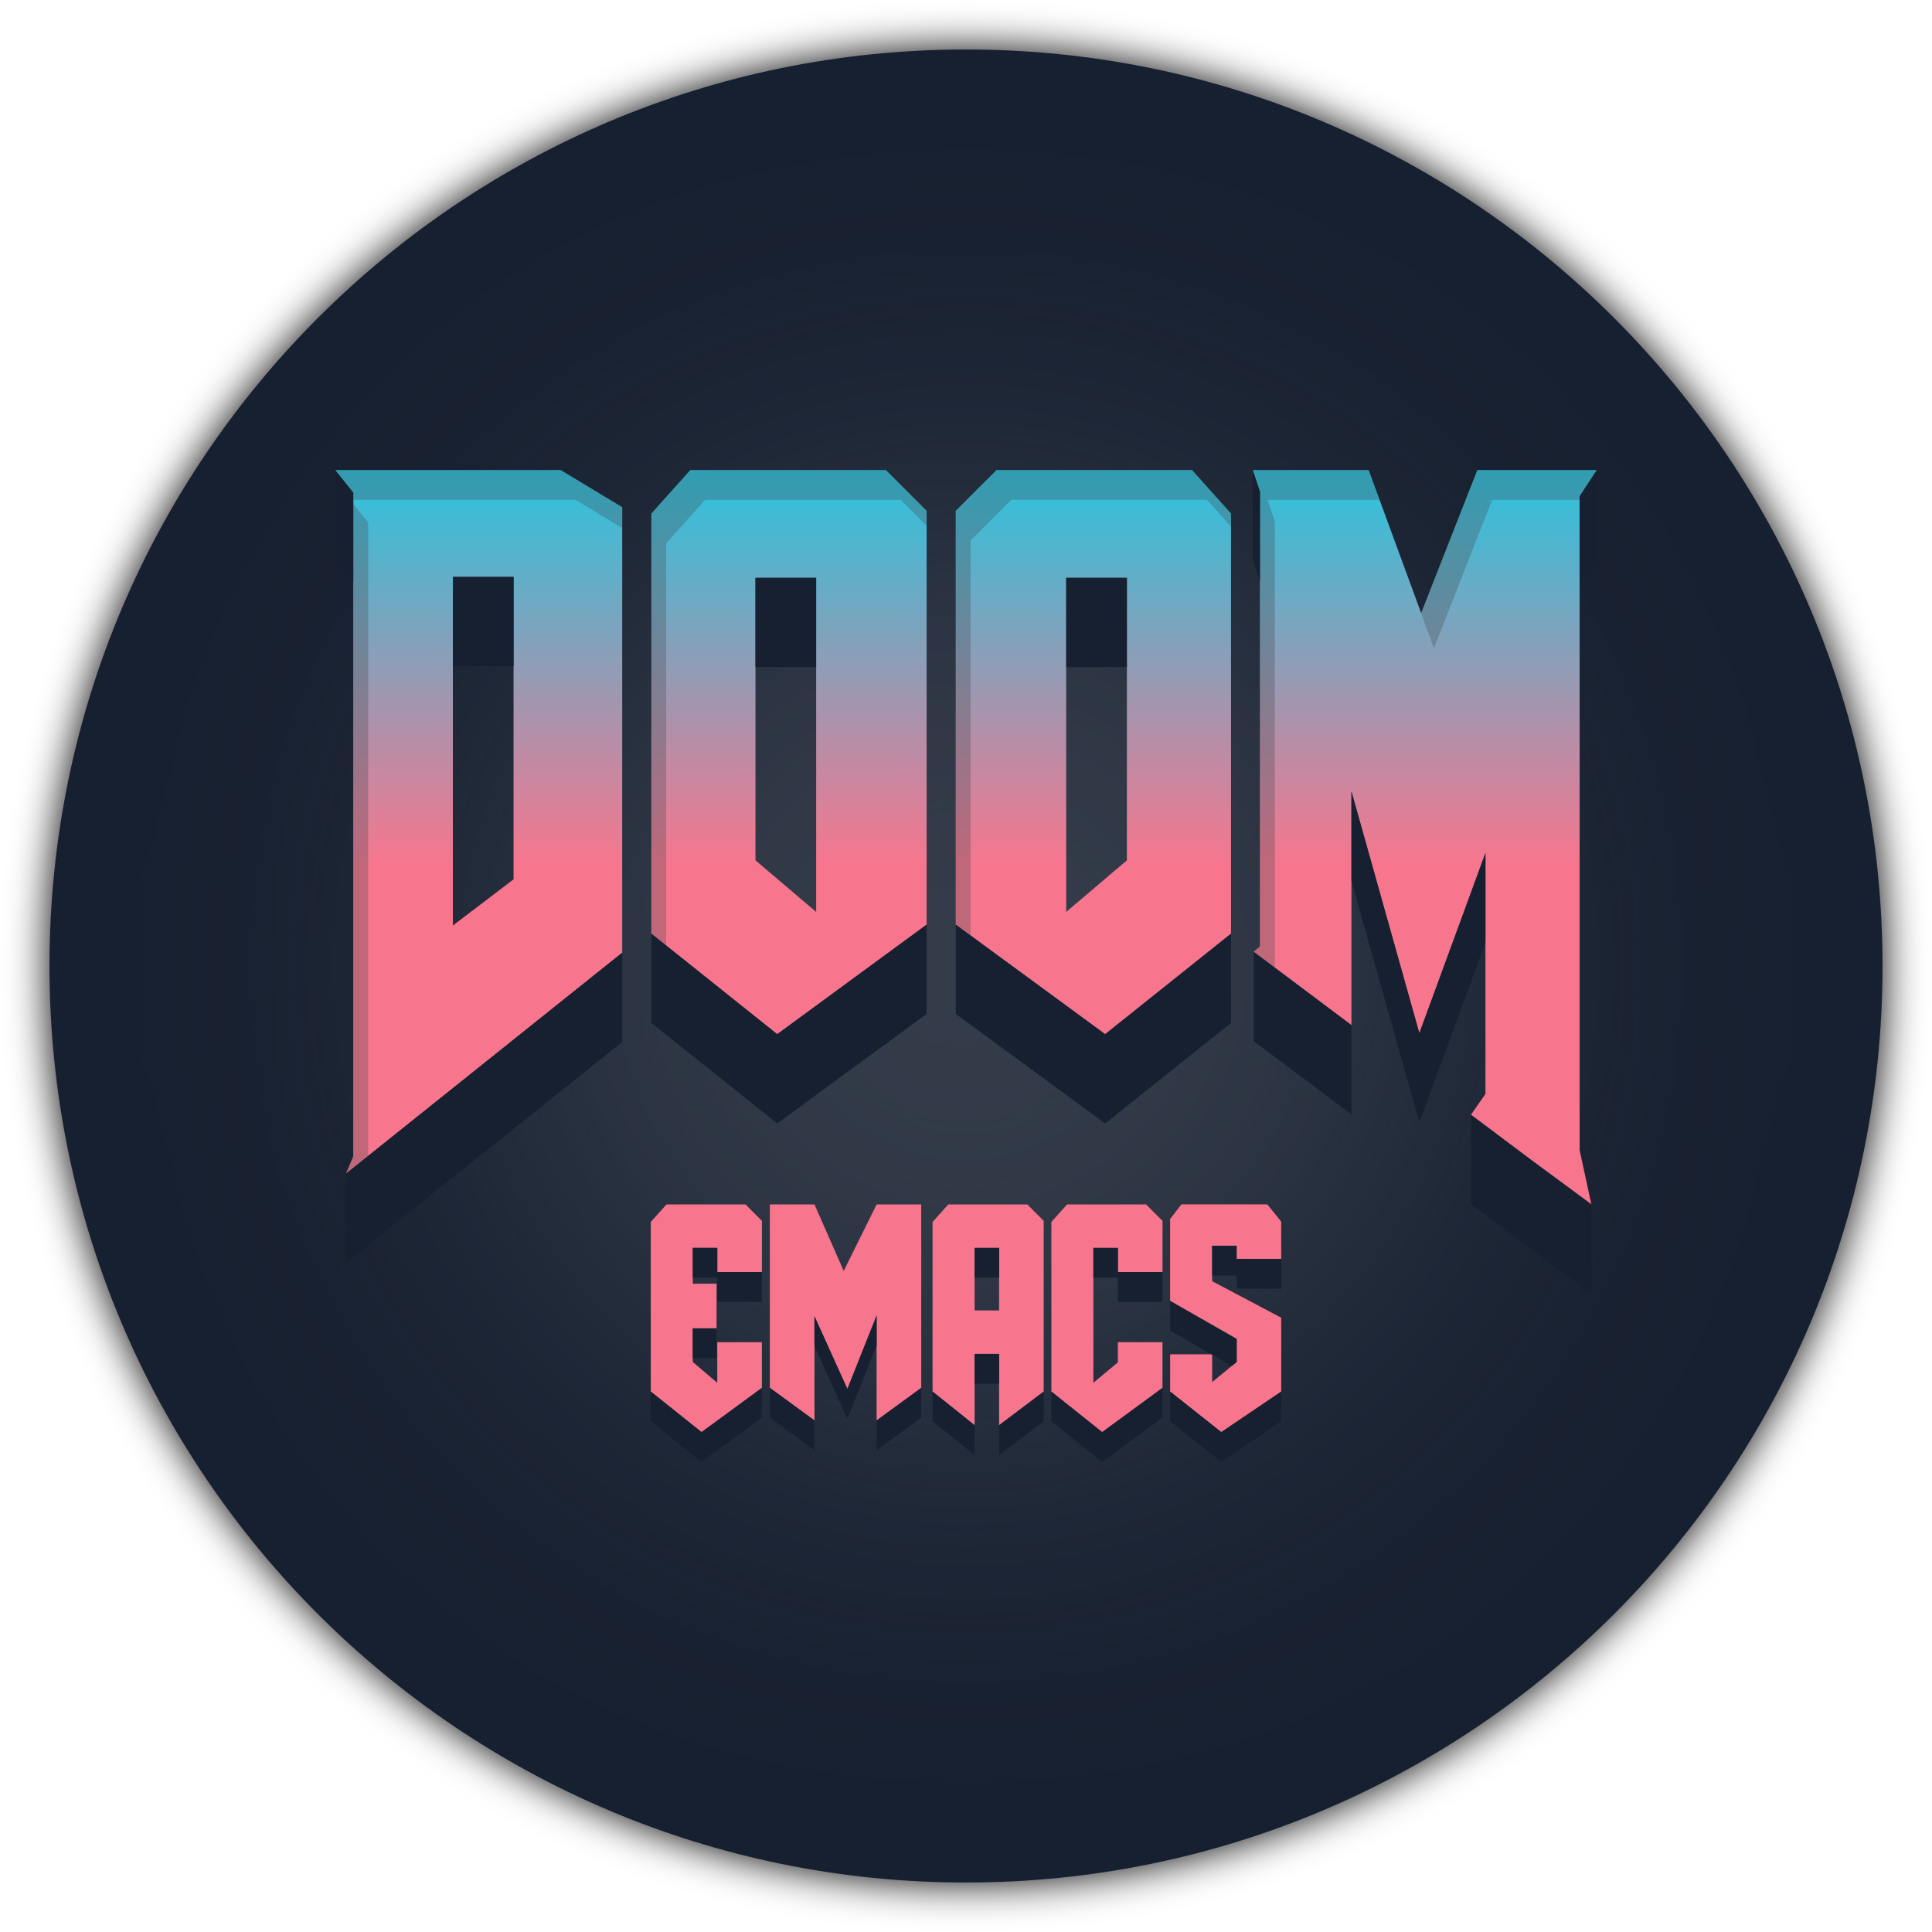
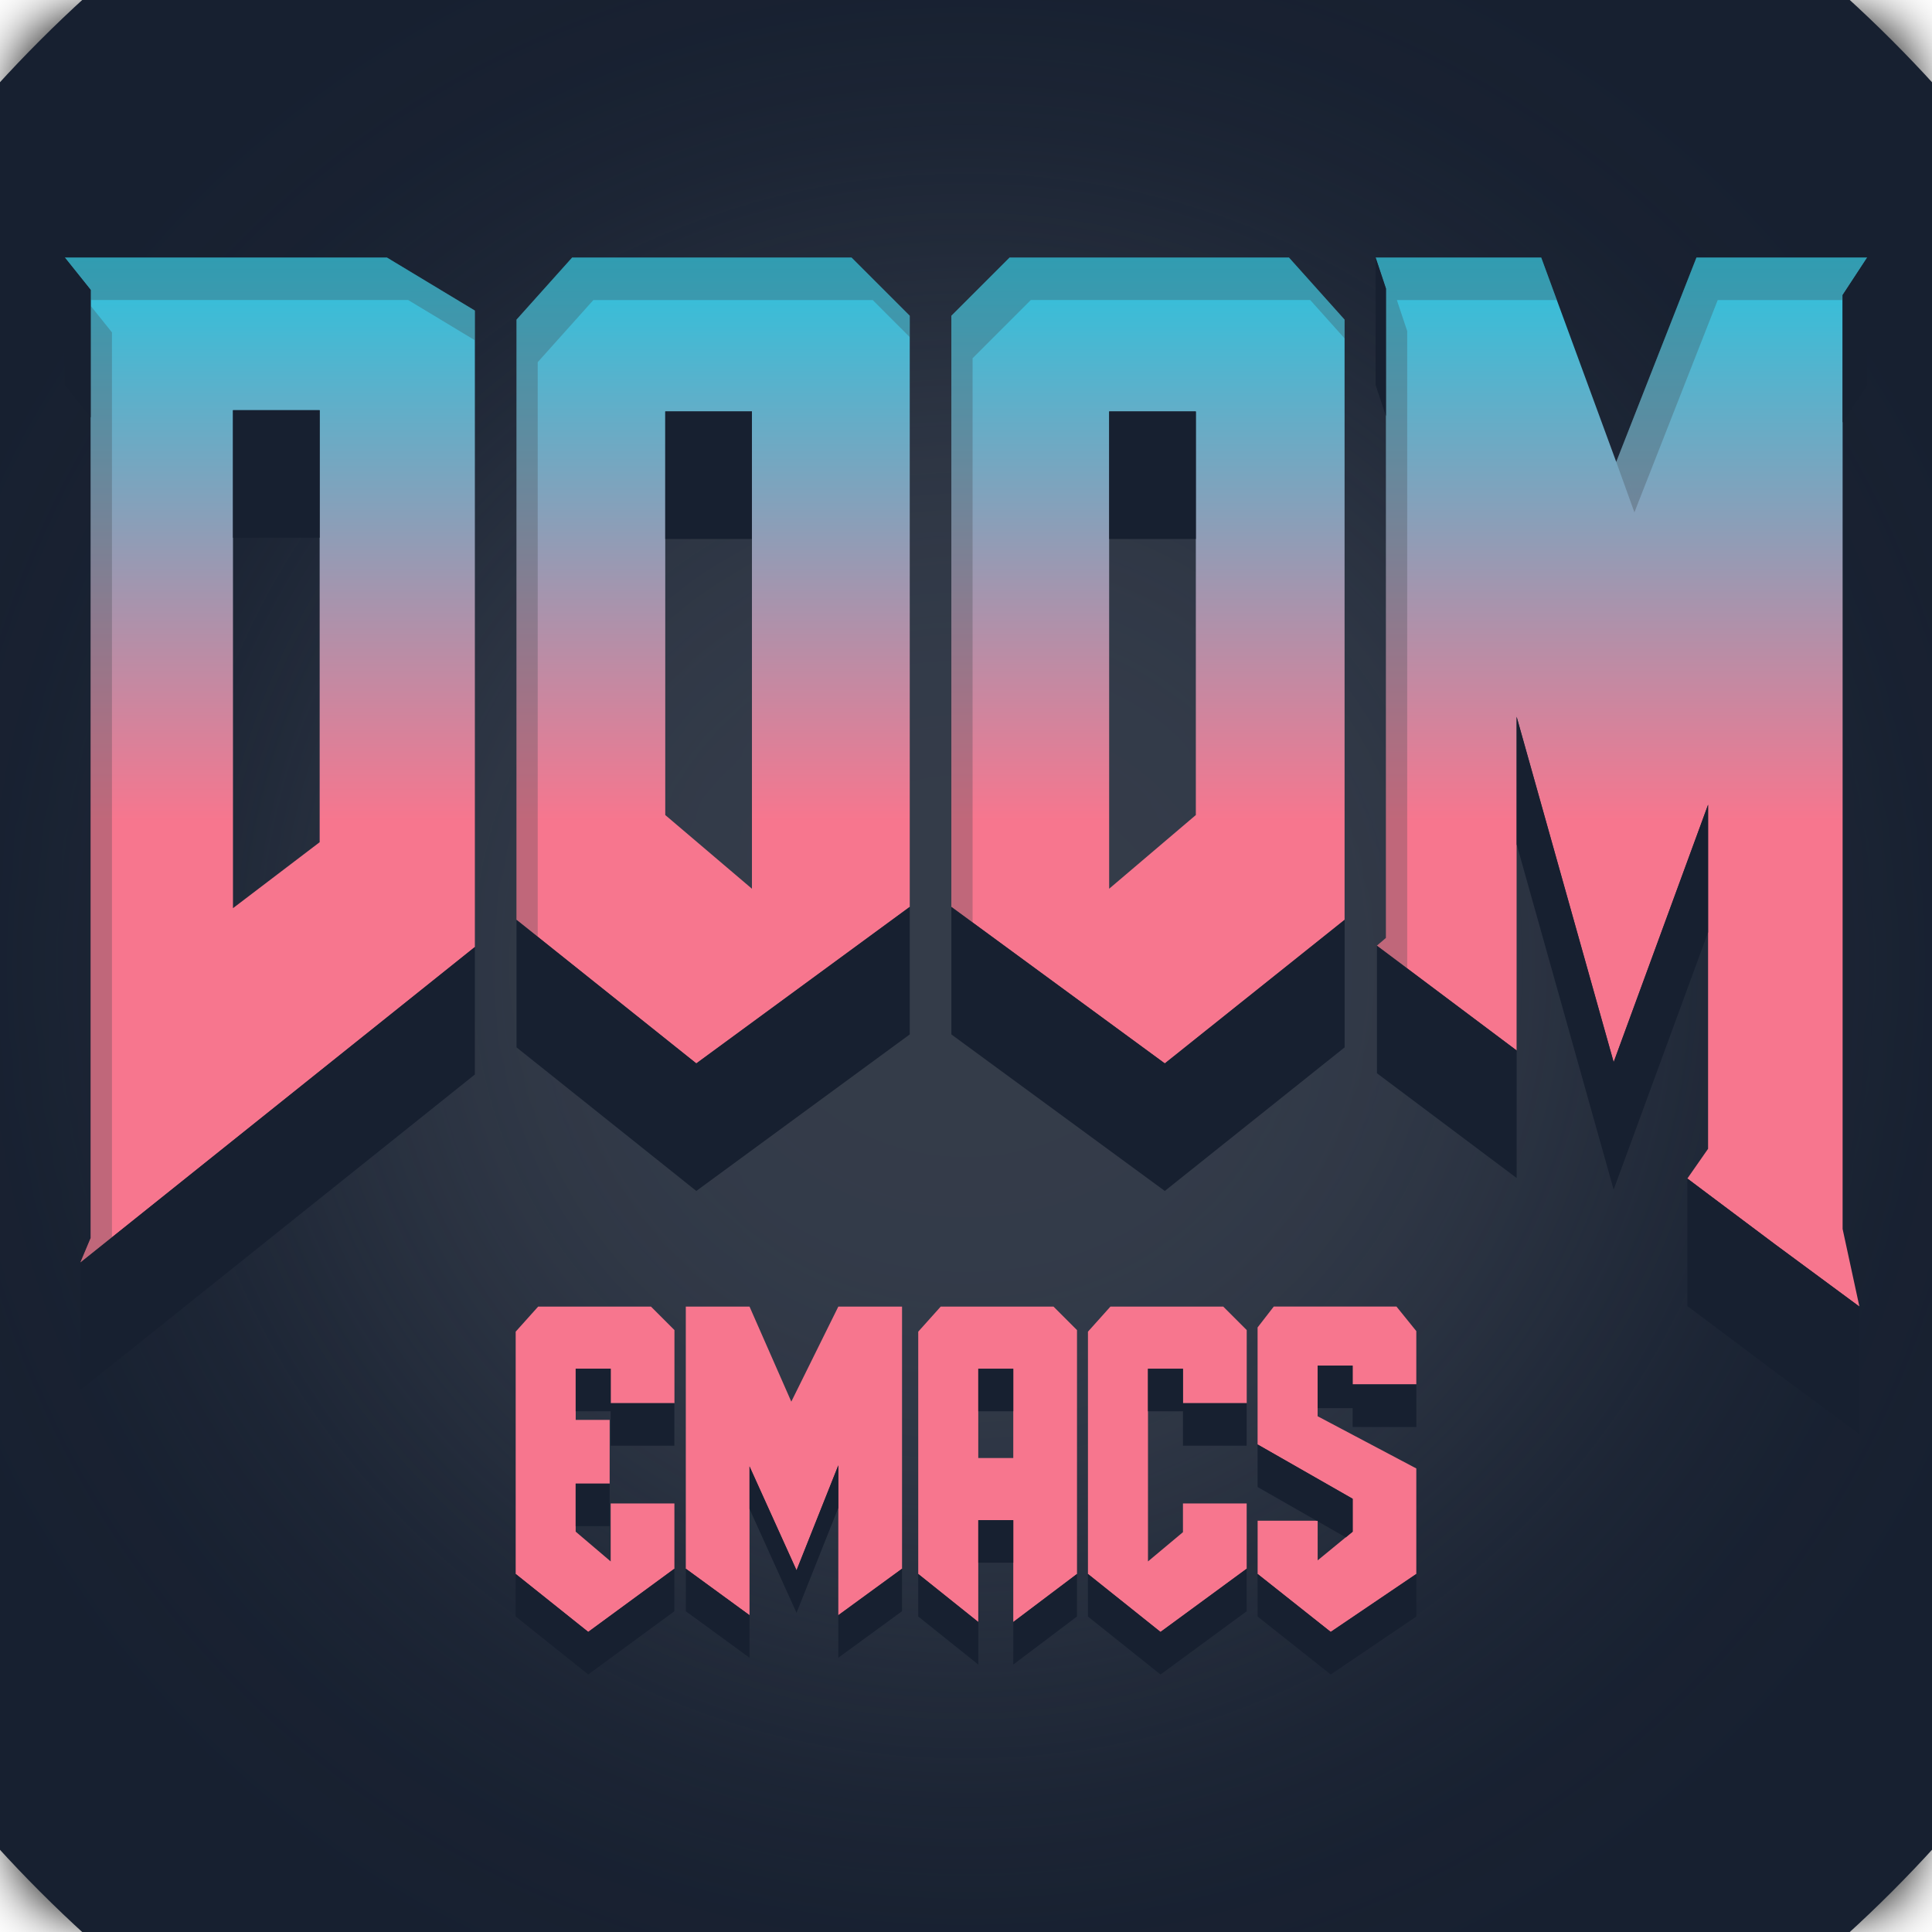
- <svg xmlns="http://www.w3.org/2000/svg" xmlns:xlink="http://www.w3.org/1999/xlink" id="svg5" version="1.1" viewBox="0 0 135.467 135.467" height="512" width="512">
+ <svg xmlns="http://www.w3.org/2000/svg" xmlns:xlink="http://www.w3.org/1999/xlink" id="svg5" version="1.1" viewBox="20.32 20.32 94.827 94.827" height="358.4" width="358.4" preserveAspectRatio="xMidYMid meet" style="background: transparent;">
  <defs id="defs2">
    <linearGradient id="linearGradient39570">
      <stop style="stop-color:#2ac3de;stop-opacity:1" offset="0" id="stop39566" />
      <stop style="stop-color:#f7768e;stop-opacity:1" offset="1" id="stop39568" />
    </linearGradient>
    <linearGradient id="linearGradient39564">
      <stop style="stop-color:#2ac3de;stop-opacity:1" offset="0" id="stop39560" />
      <stop style="stop-color:#f7768e;stop-opacity:1" offset="1" id="stop39562" />
    </linearGradient>
    <linearGradient id="linearGradient39558">
      <stop style="stop-color:#2ac3de;stop-opacity:1" offset="0" id="stop39554" />
      <stop style="stop-color:#f7768e;stop-opacity:1" offset="1" id="stop39556" />
    </linearGradient>
    <linearGradient id="linearGradient39552">
      <stop style="stop-color:#2ac3de;stop-opacity:1" offset="0" id="stop39548" />
      <stop style="stop-color:#f7768e;stop-opacity:1" offset="1" id="stop39550" />
    </linearGradient>
    <filter style="color-interpolation-filters:sRGB" id="filter44958" x="-0.449" y="-0.449" width="1.899" height="1.899">
      <feGaussianBlur stdDeviation="2.358" id="feGaussianBlur44960" />
    </filter>
    <linearGradient xlink:href="#linearGradient39552" id="linearGradient1549" gradientUnits="userSpaceOnUse" x1="-9.567" y1="-229.922" x2="-9.567" y2="-217.11" gradientTransform="matrix(0.9999639,0,0,0.9999639,320.1501,134.2197)" />
    <linearGradient xlink:href="#linearGradient39558" id="linearGradient1551" gradientUnits="userSpaceOnUse" x1="-9.567" y1="-229.922" x2="-9.567" y2="-217.11" gradientTransform="matrix(0.9999639,0,0,0.9999639,320.1501,134.2197)" />
    <linearGradient xlink:href="#linearGradient39564" id="linearGradient1553" gradientUnits="userSpaceOnUse" x1="-9.567" y1="-229.922" x2="-9.567" y2="-217.11" gradientTransform="matrix(0.9999639,0,0,0.9999639,320.1501,134.2197)" />
    <linearGradient xlink:href="#linearGradient39570" id="linearGradient1555" gradientUnits="userSpaceOnUse" x1="-9.567" y1="-229.922" x2="-9.567" y2="-217.11" gradientTransform="matrix(0.9999639,0,0,0.9999639,320.1501,134.2197)" />
    <filter style="color-interpolation-filters:sRGB" id="filter39266" x="-0.027" y="-0.027" width="1.054" height="1.054">
      <feGaussianBlur stdDeviation="0.67" id="feGaussianBlur39268" />
    </filter>
  </defs>
  <g id="layer1" transform="translate(-407.4905,71.18394)">
    <g id="g117020" transform="matrix(2.158659,0,0,2.158659,-195.9378,168.3471)">
      <g id="g116984">
        <circle style="fill:#000000;fill-opacity:1;stroke-width:1.026;filter:url(#filter39266)" id="circle39246" cx="310.916" cy="-79.585" r="29.77" />
        <circle style="fill:#172030;fill-opacity:1;stroke-width:1.026" id="circle39002" cx="310.916" cy="-79.585" r="29.77" />
        <circle style="opacity:0.412;mix-blend-mode:normal;fill:#5d636e;fill-opacity:1;stroke-width:0.217;filter:url(#filter44958)" id="circle39004" cx="69.376" cy="72.175" r="6.296" transform="matrix(2.49029,0,0,2.49029,138.1485,-259.3211)" />
      </g>
      <g id="g116979">
        <g id="g116925">
          <g id="g87546">
            <path d="m 317.547,-65.762 v -1.211 h 1.365 v 0.902 l 0.795,-0.653 v -0.748 l -2.161,-1.235 v -2.66 l 0.368,-0.475 h 2.79 l 0.451,0.558 v 1.211 h -1.449 v -0.427 h -0.795 v 1.152 l 2.244,1.187 v 2.398 l -1.947,1.318 z" style="font-size:4.272px;line-height:1.25;font-family:AmazDooMRight;-inkscape-font-specification:AmazDooMRight;fill:#f7768e;fill-opacity:1;stroke-width:0.297" id="path1495" />
            <path d="m 302.041,-67.816 v 1.092 l 0.796,0.677 v -1.318 h 1.449 v 1.484 l -1.959,1.437 -1.65,-1.318 v -5.509 l 0.511,-0.57 h 2.565 l 0.534,0.534 v 1.662 h -1.449 v -0.784 h -0.796 v 1.164 h 0.772 v 1.449 z" id="path1497" style="font-size:4.272px;line-height:1.25;font-family:AmazDooMLeft;-inkscape-font-specification:AmazDooMLeft;fill:#f7768e;fill-opacity:1;stroke-width:0.297" />
            <path d="m 308.013,-71.841 h 1.449 v 5.96 l -1.449,1.057 v -3.408 l -0.95,2.387 -1.069,-2.363 v 3.384 l -1.449,-1.057 v -5.96 h 1.449 l 0.95,2.161 z" id="path1499" style="font-size:4.272px;line-height:1.25;font-family:AmazDooMLeft;-inkscape-font-specification:AmazDooMLeft;fill:#f7768e;fill-opacity:1;stroke-width:0.297" />
            <path d="m 311.991,-68.398 v -2.03 h -0.796 v 2.03 z m -0.796,1.413 v 2.315 l -1.365,-1.092 v -5.509 l 0.511,-0.57 h 2.565 l 0.534,0.534 v 5.545 l -1.449,1.092 v -2.315 z" id="path1501" style="font-size:4.272px;line-height:1.25;font-family:AmazDooMLeft;-inkscape-font-specification:AmazDooMLeft;fill:#f7768e;fill-opacity:1;stroke-width:0.297" />
            <path d="m 315.849,-69.644 v -0.784 h -0.795 v 4.381 l 0.795,-0.665 v -0.653 h 1.449 v 1.484 l -1.959,1.437 -1.65,-1.318 v -5.509 l 0.511,-0.57 h 2.565 l 0.534,0.534 v 1.662 z" style="font-size:4.272px;line-height:1.25;font-family:AmazDooMRight;-inkscape-font-specification:AmazDooMRight;fill:#f7768e;fill-opacity:1;stroke-width:0.297" id="path1503" />
          </g>
          <g id="g1515" transform="matrix(0.9999639,0,0,0.9999639,-8.219804,100.279)" style="fill:#172030;fill-opacity:1">
            <path id="path1505" style="font-size:4.272px;line-height:1.25;font-family:AmazDooMLeft;-inkscape-font-specification:AmazDooMLeft;fill:#172030;fill-opacity:1;stroke-width:0.297" d="m 310.272,-170.713 v 0.967 h 0.796 v 0.783 h 1.448 v -0.967 h -1.448 v -0.783 z m 0,2.612 v 0.967 h 0.772 v -0.967 z m 2.244,1.935 -1.959,1.437 -1.65,-1.318 v 0.967 l 1.65,1.318 1.959,-1.437 z" />
            <path id="path1507" style="font-size:4.272px;line-height:1.25;font-family:AmazDooMLeft;-inkscape-font-specification:AmazDooMLeft;fill:#172030;fill-opacity:1;stroke-width:0.297" d="m 316.244,-168.517 -0.95,2.387 -1.069,-2.363 v 0.967 l 1.069,2.363 0.95,-2.387 z m -3.467,2.351 v 0.967 l 1.448,1.057 v -0.967 z m 4.915,0 -1.448,1.057 v 0.967 l 1.448,-1.057 z" />
            <path id="path1509" style="font-size:4.272px;line-height:1.25;font-family:AmazDooMLeft;-inkscape-font-specification:AmazDooMLeft;fill:#172030;fill-opacity:1;stroke-width:0.297" d="m 319.427,-170.713 v 0.967 h 0.795 v -0.967 z m 0,3.443 v 0.967 h 0.795 v -0.967 z m -1.366,1.223 v 0.967 l 1.366,1.093 v -0.967 z m 3.61,0 -1.448,1.093 v 0.967 l 1.448,-1.093 z" />
            <path id="path1511" style="font-size:4.272px;line-height:1.25;font-family:AmazDooMRight;-inkscape-font-specification:AmazDooMRight;fill:#172030;fill-opacity:1;stroke-width:0.297" d="m 323.285,-170.713 v 0.967 h 0.796 v 0.783 h 1.448 v -0.967 h -1.448 v -0.783 z m 2.244,4.548 -1.959,1.437 -1.65,-1.318 v 0.967 l 1.65,1.318 1.959,-1.437 z" />
            <path id="path1513" style="font-size:4.272px;line-height:1.25;font-family:AmazDooMRight;-inkscape-font-specification:AmazDooMRight;fill:#172030;fill-opacity:1;stroke-width:0.297" d="m 327.144,-170.784 v 0.967 h 0.795 v 0.428 h 1.449 v -0.967 h -1.449 v -0.428 z m -1.366,1.793 v 0.967 l 1.342,0.767 h 0.024 v 0.013 l 0.639,0.365 0.157,-0.129 v -0.748 z m 0,2.945 v 0.967 l 1.663,1.318 1.947,-1.318 v -0.967 l -1.947,1.318 z" />
          </g>
        </g>
        <g id="g116948">
          <g id="g116931">
            <path d="m 297.749,-95.694 2,1.206 v 14.471 l -8.971,7.176 0.235,-0.559 v -21.559 l -0.588,-0.735 z m -3.5,3.471 v 11.323 l 1.971,-1.5 v -9.823 z" id="path1519" style="font-size:10.583px;line-height:1.25;font-family:AmazDooMLeft;-inkscape-font-specification:AmazDooMLeft;fill:url(#linearGradient1549);fill-opacity:1;stroke-width:0.735" />
            <path d="m 308.313,-95.694 1.324,1.324 v 13.441 l -4.853,3.559 -4.088,-3.265 v -13.647 l 1.265,-1.412 z m -4.235,3.5 v 9.176 l 1.971,1.676 v -10.853 z" id="path1521" style="font-size:10.583px;line-height:1.25;font-family:AmazDooMLeft;-inkscape-font-specification:AmazDooMLeft;fill:url(#linearGradient1551);fill-opacity:1;stroke-width:0.735" />
            <path d="m 323.436,-85.253 2.206,7.853 2.147,-5.853 v 7.824 l -0.471,0.676 2,1.5 1.912,1.412 -0.382,-1.765 v -21.235 l 0.559,-0.853 h -3.882 l -1.824,4.647 -1.706,-4.647 h -3.765 l 0.235,0.706 v 14.765 l -0.206,0.176 3.176,2.382 z" id="path1523" style="font-size:10.583px;line-height:1.25;font-family:AmazDooMLeft;-inkscape-font-specification:AmazDooMLeft;fill:url(#linearGradient1553);fill-opacity:1;stroke-width:0.735" />
            <path d="m 311.907,-95.694 -1.324,1.324 v 13.441 l 4.853,3.559 4.088,-3.265 v -13.647 l -1.265,-1.412 z m 4.235,3.5 v 9.176 l -1.971,1.676 v -10.853 z" id="path1525" style="font-size:10.583px;line-height:1.25;font-family:AmazDooMLeft;-inkscape-font-specification:AmazDooMLeft;fill:url(#linearGradient1555);fill-opacity:1;stroke-width:0.735" />
          </g>
          <g id="g1537" transform="matrix(0.9999639,0,0,0.9999639,-8.219804,100.279)" style="fill:#172030;fill-opacity:1">
            <path id="path1529" style="font-size:10.583px;line-height:1.25;font-family:AmazDooMLeft;-inkscape-font-specification:AmazDooMLeft;fill:#172030;fill-opacity:1;stroke-width:0.735" d="m 312.309,-192.48 v 2.9 h 1.97 v -2.9 z m 5.559,11.265 -4.853,3.559 -4.088,-3.265 v 2.9 l 4.088,3.265 4.853,-3.559 z" />
            <path id="path1531" style="font-size:10.583px;line-height:1.25;font-family:AmazDooMLeft;-inkscape-font-specification:AmazDooMLeft;fill:#172030;fill-opacity:1;stroke-width:0.735" d="m 322.403,-192.48 v 2.9 h 1.971 v -2.9 z m -3.588,11.265 v 2.9 l 4.853,3.559 4.089,-3.265 v -2.9 l -4.089,3.265 z" />
            <path id="path1533" style="fill:#172030;fill-opacity:1;stroke:none;stroke-width:0.242px;stroke-linecap:butt;stroke-linejoin:miter;stroke-opacity:1" d="m 298.656,-195.98 v 2.9 l 0.589,0.735 v -0.735 -2.164 z m 3.824,3.471 v 2.9 h 1.971 v -2.9 z m 5.5,12.206 -8.735,6.988 -0.236,0.188 v 2.9 l 8.971,-7.177 z" />
            <path id="path1535" style="fill:#172030;fill-opacity:1;stroke:none;stroke-width:0.242px;stroke-linecap:butt;stroke-linejoin:miter;stroke-opacity:1" d="m 328.462,-195.98 v 2.9 l 0.235,0.706 v -0.706 -2.194 z m 11.177,0 -0.559,0.853 v 2.047 0.853 l 0.559,-0.853 z m -7.971,10.442 v 2.9 l 2.206,7.853 2.147,-5.853 v -2.9 l -2.147,5.853 z m -3.176,5.206 v 2.9 l 3.176,2.382 v -2.9 l -2.97,-2.228 z m 7.059,5.294 v 2.9 l 2,1.5 1.911,1.412 v -2.9 l -0.382,-0.282 -1.529,-1.129 -1.53,-1.147 z" />
          </g>
          <g id="g1547" transform="matrix(0.9999639,0,0,0.9999639,-8.219804,100.279)">
            <path id="path1539" style="font-size:10.583px;line-height:1.25;font-family:AmazDooMLeft;-inkscape-font-specification:AmazDooMLeft;opacity:0.3;fill:#3f444a;fill-opacity:1;stroke-width:0.735" d="m 298.656,-195.98 0.588,0.735 v 0.231 h 7.219 l 1.517,0.915 v -0.675 l -2,-1.206 z m 0.588,1.098 v 21.197 l -0.235,0.559 0.719,-0.575 v -20.577 z" />
            <path id="path1541" style="font-size:10.583px;line-height:1.25;font-family:AmazDooMLeft;-inkscape-font-specification:AmazDooMLeft;opacity:0.3;fill:#3f444a;fill-opacity:1;stroke-width:0.735" d="m 310.191,-195.98 -1.265,1.412 v 13.648 l 0.483,0.386 v -13.067 l 1.265,-1.412 h 6.353 l 0.84,0.841 v -0.483 l -1.323,-1.324 z" />
            <path id="path1543" style="font-size:10.583px;line-height:1.25;font-family:AmazDooMLeft;-inkscape-font-specification:AmazDooMLeft;opacity:0.3;fill:#3f444a;fill-opacity:1;stroke-width:0.735" d="m 320.138,-195.98 -1.324,1.324 v 13.442 l 0.483,0.354 v -12.83 l 1.324,-1.324 h 6.353 l 0.782,0.873 v -0.427 l -1.265,-1.412 z" />
            <path id="path1545" style="opacity:0.3;fill:#3f444a;fill-opacity:1;stroke:none;stroke-width:0.242px;stroke-linecap:butt;stroke-linejoin:miter;stroke-opacity:1" d="m 333.999,-191.502 -0.066,0.17 0.413,1.146 0.07,-0.179 z m -5.537,-4.478 0.235,0.706 v 14.765 l -0.206,0.177 0.689,0.517 v -14.492 l -0.235,-0.706 h 3.636 l -0.355,-0.967 z m 7.294,0 -1.757,4.478 0.417,1.136 1.824,-4.647 h 2.84 v -0.113 l 0.559,-0.853 z" />
          </g>
        </g>
      </g>
    </g>
  </g>
</svg>
